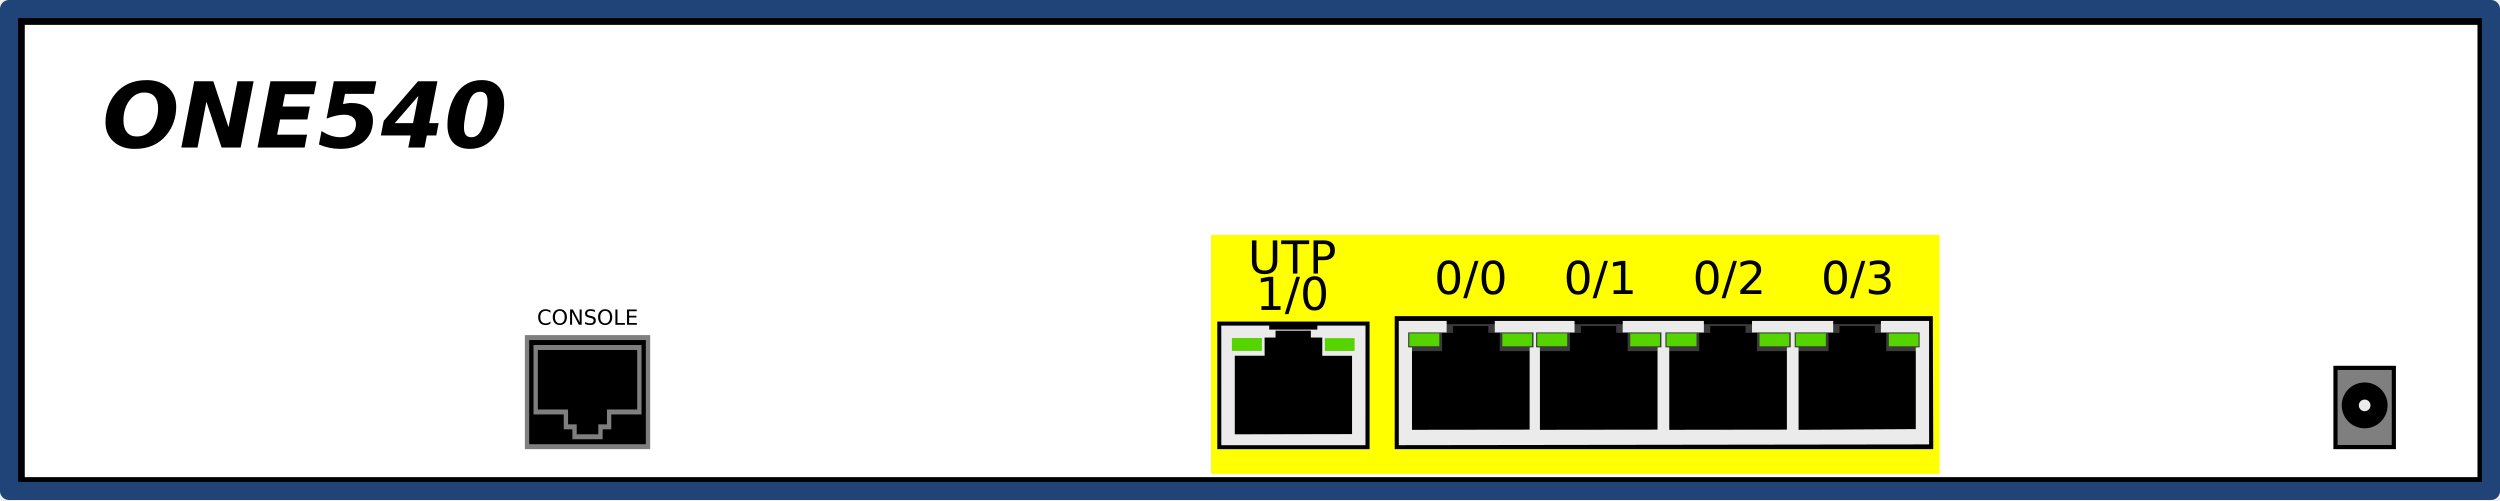
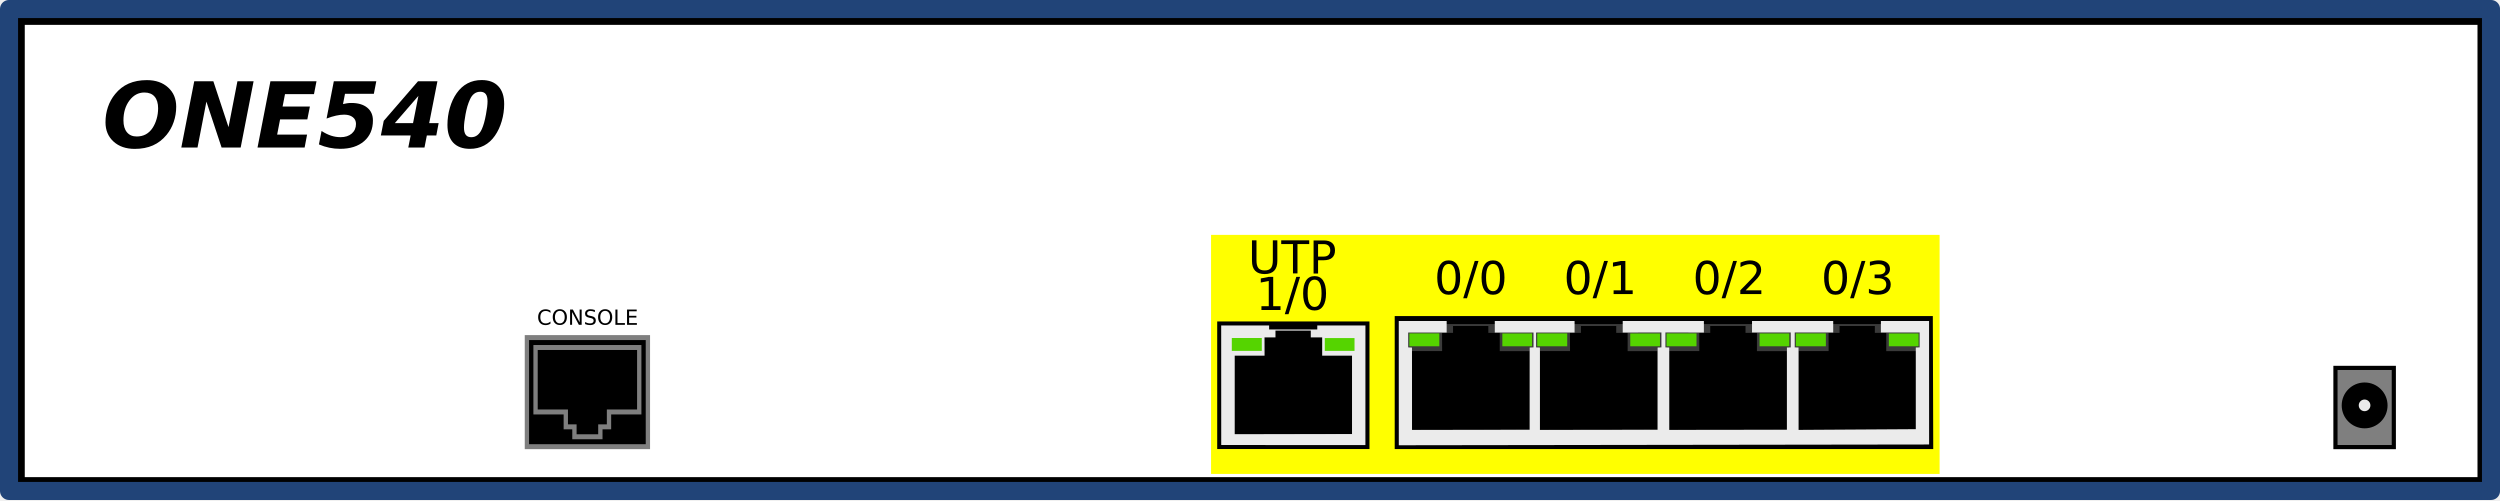
- <svg xmlns="http://www.w3.org/2000/svg" width="275" height="55" viewBox="51 381 150.566 18.627" id="svg32562" version="1.1">
-   <defs id="defs32760" />
-   <rect style="fill:#ffffff;fill-opacity:1;stroke:#000000;stroke-width:0.491;stroke-linejoin:round;stroke-miterlimit:4;stroke-dasharray:none;stroke-opacity:1" x="52.246" y="376.509" width="148.209" height="27.729" id="rect32570-6" />
-   <rect style="fill:none;fill-opacity:0;stroke:#214478;stroke-width:1.088;stroke-linejoin:round;stroke-miterlimit:4;stroke-dasharray:none;stroke-opacity:1" x="51.544" y="375.801" width="149.478" height="29.025" id="rect32570" />
-   <g id="g32572" transform="matrix(0.3808773,0,0,0.3808773,89.78691,241.294)">
-     <rect id="rect32574" height="37.799" width="115.195" y="388.871" x="89.662" style="fill:#ffff00" />
+ <svg xmlns="http://www.w3.org/2000/svg" width="275" height="55" version="1.1" viewBox="51 381 150.566 18.627">
+   <rect x="52.246" y="376.51" width="148.21" height="27.729" fill="#fff" stroke="#000" stroke-linejoin="round" stroke-width=".491" />
+   <rect x="51.544" y="375.8" width="149.48" height="29.025" fill="none" stroke="#214478" stroke-linejoin="round" stroke-width="1.088" />
+   <g transform="matrix(.38088 0 0 .38088 89.787 241.29)">
+     <rect x="89.662" y="388.87" width="115.2" height="37.799" fill="#ff0" />
  </g>
-   <g aria-label="ONE540" style="font-style:normal;font-weight:normal;font-size:2.15px;font-family:sans-serif;text-anchor:start;fill:#000000" id="text32578">
-     <path d="m 60.523,381.79 q 0,-0.471 -0.214,-0.716 -0.211,-0.246 -0.615,-0.246 -0.535,0 -0.898,0.481 -0.361,0.479 -0.361,1.2 0,0.46 0.211,0.714 0.211,0.254 0.588,0.254 0.307,0 0.545,-0.128 0.241,-0.131 0.409,-0.385 0.16,-0.243 0.246,-0.548 0.088,-0.305 0.088,-0.626 z m -0.679,-1.708 q 0.797,0 1.281,0.444 0.487,0.441 0.487,1.155 0,0.487 -0.15,0.92 -0.147,0.433 -0.43,0.778 -0.348,0.425 -0.823,0.636 -0.473,0.209 -1.093,0.209 -0.794,0 -1.278,-0.441 -0.484,-0.441 -0.484,-1.158 0,-0.489 0.147,-0.922 0.147,-0.433 0.433,-0.781 0.342,-0.422 0.815,-0.631 0.476,-0.209 1.096,-0.209 z" style="font-style:italic;font-variant:normal;font-weight:bold;font-stretch:normal;font-size:5.475px;font-family:sans-serif;-inkscape-font-specification:'sans-serif Bold Italic'" id="path14155" />
-     <path d="m 62.699,380.153 h 1.15 l 0.914,2.764 0.537,-2.764 h 0.973 l -0.778,3.991 h -1.15 l -0.914,-2.764 -0.535,2.764 h -0.976 z" style="font-style:italic;font-variant:normal;font-weight:bold;font-stretch:normal;font-size:5.475px;font-family:sans-serif;-inkscape-font-specification:'sans-serif Bold Italic'" id="path14157" />
-     <path d="m 67.287,380.153 h 2.775 l -0.152,0.778 h -1.746 l -0.144,0.743 h 1.644 l -0.155,0.778 h -1.641 l -0.176,0.914 h 1.802 l -0.147,0.778 h -2.836 z" style="font-style:italic;font-variant:normal;font-weight:bold;font-stretch:normal;font-size:5.475px;font-family:sans-serif;-inkscape-font-specification:'sans-serif Bold Italic'" id="path14159" />
-     <path d="m 71.105,380.153 h 2.558 L 73.516,380.91 h -1.738 l -0.12,0.618 q 0.118,-0.032 0.243,-0.048 0.128,-0.019 0.257,-0.019 0.612,0 0.957,0.281 0.345,0.278 0.345,0.773 0,0.786 -0.532,1.248 -0.532,0.46 -1.444,0.46 -0.334,0 -0.65,-0.067 -0.315,-0.064 -0.626,-0.198 l 0.158,-0.81 q 0.297,0.192 0.575,0.283 0.281,0.091 0.569,0.091 0.422,0 0.676,-0.219 0.254,-0.222 0.254,-0.58 0,-0.257 -0.192,-0.406 -0.192,-0.152 -0.524,-0.152 -0.225,0 -0.487,0.059 -0.259,0.056 -0.569,0.176 z" style="font-style:italic;font-variant:normal;font-weight:bold;font-stretch:normal;font-size:5.475px;font-family:sans-serif;-inkscape-font-specification:'sans-serif Bold Italic'" id="path14161" />
-     <path d="m 76.2,381.03 -1.42,1.641 h 1.096 z m -0.027,-0.877 h 1.171 l -0.495,2.518 h 0.569 l -0.142,0.746 H 76.708 l -0.142,0.727 h -0.976 l 0.144,-0.727 h -1.797 l 0.174,-0.882 z" style="font-style:italic;font-variant:normal;font-weight:bold;font-stretch:normal;font-size:5.475px;font-family:sans-serif;-inkscape-font-specification:'sans-serif Bold Italic'" id="path14163" />
-     <path d="m 79.387,383.522 q 0.206,0 0.364,-0.123 0.16,-0.123 0.267,-0.361 0.075,-0.168 0.136,-0.382 0.061,-0.217 0.115,-0.511 0.045,-0.238 0.07,-0.438 0.024,-0.201 0.024,-0.342 0,-0.299 -0.107,-0.438 -0.107,-0.142 -0.332,-0.142 -0.209,0 -0.366,0.12 -0.158,0.118 -0.262,0.361 -0.08,0.174 -0.147,0.396 -0.064,0.222 -0.112,0.484 -0.045,0.241 -0.07,0.446 -0.024,0.206 -0.024,0.348 0,0.297 0.11,0.441 0.11,0.142 0.334,0.142 z m 1.978,-2.005 q 0,0.532 -0.147,1.035 -0.147,0.503 -0.412,0.882 -0.27,0.39 -0.652,0.591 -0.382,0.198 -0.853,0.198 -0.655,0 -1.005,-0.372 -0.348,-0.372 -0.348,-1.069 0,-0.524 0.144,-1.027 0.147,-0.505 0.409,-0.88 0.275,-0.393 0.655,-0.594 0.38,-0.201 0.855,-0.201 0.65,0 1,0.374 0.353,0.372 0.353,1.061 z" style="font-style:italic;font-variant:normal;font-weight:bold;font-stretch:normal;font-size:5.475px;font-family:sans-serif;-inkscape-font-specification:'sans-serif Bold Italic'" id="path14165" />
+   <g aria-label="ONE540">
+     <path d="m60.523 381.79q0-0.471-0.214-0.716-0.211-0.246-0.615-0.246-0.535 0-0.898 0.481-0.361 0.479-0.361 1.2 0 0.46 0.211 0.714 0.211 0.254 0.588 0.254 0.307 0 0.545-0.128 0.241-0.131 0.409-0.385 0.16-0.243 0.246-0.548 0.088-0.305 0.088-0.626zm-0.679-1.708q0.797 0 1.281 0.444 0.487 0.441 0.487 1.155 0 0.487-0.15 0.92-0.147 0.433-0.43 0.778-0.348 0.425-0.823 0.636-0.473 0.209-1.093 0.209-0.794 0-1.278-0.441t-0.484-1.158q0-0.489 0.147-0.922 0.147-0.433 0.433-0.781 0.342-0.422 0.815-0.631 0.476-0.209 1.096-0.209z" />
+     <path d="m62.699 380.15h1.15l0.914 2.764 0.537-2.764h0.973l-0.778 3.991h-1.15l-0.914-2.764-0.535 2.764h-0.976z" />
+     <path d="m67.287 380.15h2.775l-0.152 0.778h-1.746l-0.144 0.743h1.644l-0.155 0.778h-1.641l-0.176 0.914h1.802l-0.147 0.778h-2.837z" />
+     <path d="m71.105 380.15h2.558l-0.147 0.757h-1.738l-0.12 0.618q0.118-0.032 0.243-0.048 0.128-0.019 0.257-0.019 0.612 0 0.957 0.281 0.345 0.278 0.345 0.773 0 0.786-0.532 1.248-0.532 0.46-1.444 0.46-0.334 0-0.65-0.067-0.315-0.064-0.626-0.198l0.158-0.81q0.297 0.192 0.575 0.283 0.281 0.091 0.569 0.091 0.422 0 0.676-0.219 0.254-0.222 0.254-0.58 0-0.257-0.192-0.406-0.192-0.152-0.524-0.152-0.225 0-0.487 0.059-0.259 0.056-0.569 0.176z" />
+     <path d="m76.2 381.03-1.42 1.641h1.096zm-0.027-0.877h1.171l-0.495 2.518h0.569l-0.142 0.746h-0.569l-0.142 0.727h-0.976l0.144-0.727h-1.796l0.174-0.882z" />
+     <path d="m79.387 383.52q0.206 0 0.364-0.123 0.16-0.123 0.267-0.361 0.075-0.168 0.136-0.382 0.061-0.217 0.115-0.511 0.045-0.238 0.07-0.438 0.024-0.201 0.024-0.342 0-0.299-0.107-0.438-0.107-0.142-0.332-0.142-0.209 0-0.366 0.12-0.158 0.118-0.262 0.361-0.08 0.174-0.147 0.396-0.064 0.222-0.112 0.484-0.045 0.241-0.07 0.446-0.024 0.206-0.024 0.348 0 0.297 0.11 0.441 0.11 0.142 0.334 0.142zm1.978-2.005q0 0.532-0.147 1.035-0.147 0.503-0.412 0.882-0.27 0.39-0.652 0.591-0.382 0.198-0.853 0.198-0.655 0-1.005-0.372-0.348-0.372-0.348-1.069 0-0.524 0.144-1.027 0.147-0.505 0.409-0.88 0.275-0.393 0.655-0.594 0.38-0.201 0.855-0.201 0.65 0 1 0.374 0.353 0.372 0.353 1.061z" />
  </g>
-   <g id="g21036" transform="translate(0,0.5554066)">
-     <g transform="matrix(1.255291,0,0,1.255291,15.57539,-100.733)" id="g32734">
-       <rect style="fill:#7f7f7f" x="140.272" y="396.394" width="2.8" height="3.8" id="rect32736" />
-       <rect style="fill:none;fill-opacity:0;stroke:#000000;stroke-width:0.2" x="140.272" y="396.394" width="2.8" height="3.8" id="rect32738" />
+   <g transform="translate(0 .55541)">
+     <g transform="matrix(1.2553 0 0 1.2553 15.575 -100.73)">
+       <rect x="140.27" y="396.39" width="2.8" height="3.8" fill="#7f7f7f" />
+       <rect x="140.27" y="396.39" width="2.8" height="3.8" fill="none" stroke="#000" stroke-width=".2" />
    </g>
-     <g transform="matrix(1.255291,0,0,1.255291,15.57539,-100.733)" id="g32740">
-       <circle style="fill:#000000" cx="141.672" cy="398.194" id="ellipse32742" r="1" />
-       <circle style="fill:none;fill-opacity:0;stroke:#000000;stroke-width:0.2" cx="141.672" cy="398.194" id="ellipse32744" r="1" />
+     <g transform="matrix(1.2553 0 0 1.2553 15.575 -100.73)">
+       <circle cx="141.67" cy="398.19" r="1" />
+       <circle cx="141.67" cy="398.19" r="1" fill="none" stroke="#000" stroke-width=".2" />
    </g>
  </g>
-   <g id="g21044" transform="translate(-13.17676,1.601201)">
-     <g transform="matrix(-1.301075,0,0,-1.493276,185.265,993.9764)" id="g32746">
-       <rect style="fill:#000000" x="63.072" y="397.394" width="5.6" height="4.4" id="rect32748" />
-       <rect style="fill:none;fill-opacity:0;stroke:#7f7f7f;stroke-width:0.2" x="63.072" y="397.394" width="5.6" height="4.4" id="rect32750" />
+   <g transform="translate(-13.177 1.6012)">
+     <g transform="matrix(-1.3011 0 0 -1.4933 185.26 993.98)">
+       <rect x="63.072" y="397.39" width="5.6" height="4.4" />
+       <rect x="63.072" y="397.39" width="5.6" height="4.4" fill="none" stroke="#7f7f7f" stroke-width=".2" />
    </g>
-     <g transform="matrix(-1.301075,0,0,-1.493276,185.265,993.9764)" id="g32752">
-       <polygon style="fill:#000000" points="65.272,398.194 64.872,398.194 64.872,398.794 63.472,398.794 63.472,401.394 68.272,401.394 68.272,398.794 66.872,398.794 66.872,398.194 66.472,398.194 66.472,397.794 65.272,397.794 " id="polygon32754" />
-       <polygon style="fill:none;fill-opacity:0;stroke:#7f7f7f;stroke-width:0.2" points="65.272,398.194 64.872,398.194 64.872,398.794 63.472,398.794 63.472,401.394 68.272,401.394 68.272,398.794 66.872,398.794 66.872,398.194 66.472,398.194 66.472,397.794 65.272,397.794 " id="polygon32756" />
+     <g transform="matrix(-1.3011 0 0 -1.4933 185.26 993.98)">
+       <polygon points="65.272 398.19 64.872 398.19 64.872 398.79 63.472 398.79 63.472 401.39 68.272 401.39 68.272 398.79 66.872 398.79 66.872 398.19 66.472 398.19 66.472 397.79 65.272 397.79" />
+       <polygon points="65.272 398.19 64.872 398.19 64.872 398.79 63.472 398.79 63.472 401.39 68.272 401.39 68.272 398.79 66.872 398.79 66.872 398.19 66.472 398.19 66.472 397.79 65.272 397.79" fill="none" stroke="#7f7f7f" stroke-width=".2" />
    </g>
  </g>
-   <g transform="matrix(0.0083249,0,0,0.00825209,87.47018,461.997)" id="g12943-8-0-3-0-5" />
-   <g transform="matrix(-0.0083249,0,0,-0.00825209,122.2396,402.6987)" id="g12943-8-0-7-8-6-1" />
-   <g transform="matrix(0.0083249,0,0,0.00825209,79.6829,461.997)" id="g12943-8-0-3-1-6" />
-   <g transform="matrix(-0.0083249,0,0,-0.00825209,114.4523,402.6987)" id="g12943-8-0-7-8-8-90" />
-   <g transform="matrix(0.0083249,0,0,0.00825209,71.89562,461.997)" id="g12943-8-0-3-4" />
-   <g transform="matrix(-0.0083249,0,0,-0.00825209,106.665,402.6987)" id="g12943-8-0-7-8-5" />
-   <g transform="matrix(0.0083249,0,0,0.00825209,64.19254,461.9969)" id="g12943-8-0-53" />
-   <g transform="matrix(-0.0083249,0,0,-0.00825209,98.96193,402.6986)" id="g12943-8-0-7-48" />
-   <g id="g13908" transform="translate(58.00898,-30.55818)">
-     <path d="m 77.231,432.624 h 31.95 l -0.024,-7.529 -31.926,-2.5e-4 z" style="fill:#3a3a3a;fill-opacity:1;fill-rule:nonzero;stroke:#000000;stroke-width:0.483;stroke-miterlimit:4;stroke-dasharray:none" id="path12941-9-9-6-2" />
-     <path d="m 101.309,426.961 h 1.813 l -0.003,-1.098 0.66,-5.8e-4 v -0.411 h 2.126 l -5e-4,0.412 h 0.687 v 1.098 h 1.804 v 4.728 l -7.086,0.015 z" style="fill:#000000;fill-opacity:1;fill-rule:nonzero;stroke:none;stroke-width:1.027" id="path12947-8-7-75-4-0" />
-     <path d="m 106.749,426.671 h 1.79 v -0.772 h -1.79 z" style="fill:#55d400;fill-opacity:1;fill-rule:nonzero;stroke:none;stroke-width:1.027" id="path13025-8-65-97-80-1" />
-     <path d="m 101.148,426.667 h 1.806 v -0.776 h -1.806 z" style="fill:#55d400;fill-opacity:1;fill-rule:nonzero;stroke:none;stroke-width:1.027" id="path13055-6-87-5-5-06" />
-     <path d="m 93.522,426.961 h 1.813 l -0.003,-1.098 0.66,-5.8e-4 v -0.411 h 2.126 l -4.95e-4,0.412 h 0.687 v 1.098 h 1.804 v 4.728 l -7.086,0.015 z" style="fill:#000000;fill-opacity:1;fill-rule:nonzero;stroke:none;stroke-width:1.027" id="path12947-8-7-75-0-7" />
-     <path d="m 98.962,426.671 h 1.79 v -0.772 h -1.79 z" style="fill:#55d400;fill-opacity:1;fill-rule:nonzero;stroke:none;stroke-width:1.027" id="path13025-8-65-97-8-9" />
-     <path d="m 93.36,426.667 h 1.806 v -0.776 h -1.806 z" style="fill:#55d400;fill-opacity:1;fill-rule:nonzero;stroke:none;stroke-width:1.027" id="path13055-6-87-5-6-3" />
-     <path d="m 85.735,426.961 h 1.813 l -0.003,-1.098 0.66,-5.8e-4 v -0.411 h 2.126 l -4.95e-4,0.412 h 0.687 v 1.098 h 1.804 v 4.728 l -7.086,0.015 z" style="fill:#000000;fill-opacity:1;fill-rule:nonzero;stroke:none;stroke-width:1.027" id="path12947-8-7-75-8" />
-     <path d="m 91.175,426.671 h 1.79 v -0.772 h -1.79 z" style="fill:#55d400;fill-opacity:1;fill-rule:nonzero;stroke:none;stroke-width:1.027" id="path13025-8-65-97-3" />
-     <path d="m 85.573,426.667 h 1.806 v -0.776 H 85.573 Z" style="fill:#55d400;fill-opacity:1;fill-rule:nonzero;stroke:none;stroke-width:1.027" id="path13055-6-87-5-17" />
-     <path d="m 78.032,426.961 h 1.813 l -0.003,-1.098 0.66,-5.9e-4 v -0.411 h 2.126 l -4.95e-4,0.412 h 0.687 v 1.098 h 1.804 v 4.728 l -7.086,0.015 z" style="fill:#000000;fill-opacity:1;fill-rule:nonzero;stroke:none;stroke-width:1.027" id="path12947-8-7-8" />
-     <path d="m 83.472,426.671 h 1.79 v -0.772 h -1.79 z" style="fill:#55d400;fill-opacity:1;fill-rule:nonzero;stroke:none;stroke-width:1.027" id="path13025-8-65-86" />
-     <path d="m 77.87,426.667 h 1.806 v -0.776 h -1.806 z" style="fill:#55d400;fill-opacity:1;fill-rule:nonzero;stroke:none;stroke-width:1.027" id="path13055-6-87-0" />
-     <g transform="matrix(1.031503,0,0,1.023373,-8.117355,78.55891)" id="g9929-4-9-9">
-       <g transform="matrix(0.00807065,0,0,0.00806362,100.2177,374.6806)" id="g12943-8-0-3-6-3" />
-       <g transform="matrix(-0.00807065,0,0,-0.00806362,133.9252,316.7367)" id="g12943-8-0-7-8-9-8" />
-       <path id="path13067-7-6-48-1-4" transform="matrix(0.5307896,0,0,0.5350063,55.44551,333.8046)" d="m 56.703,9.09 -5.273,0.002 0.004,13.667 58.334,-0.084 -0.004,-13.583 -5.299,-0.002 v 1.266 l 4.26,-0.002 v 1.639 l -0.422,0.014 v 8.984 l -12.899,0.082 v -9.066 l -0.42,-0.014 V 10.354 l 4.234,0.002 V 9.09 l -4.381,0.002 -4.549,-0.002 V 10.356 l 4.26,-0.002 v 1.639 l -0.422,0.014 v 9.039 l -0.01,0.01 -12.936,0.018 v -9.066 l -0.42,-0.014 v -1.639 l 4.232,0.002 V 9.09 l -4.381,0.002 h -0.008 l -4.539,-0.002 v 1.266 l 4.258,-0.002 v 1.639 l -0.42,0.014 v 9.039 l -0.01,0.01 -12.936,0.018 v -9.066 l -0.422,-0.014 v -1.639 l 4.234,0.002 V 9.09 l -4.381,0.002 h -0.008 l -4.387,-0.002 v 1.266 l 4.26,-0.002 v 1.639 l -0.42,0.014 -0.002,9.039 -0.008,0.01 -12.936,0.018 -0.002,-9.066 -0.42,-0.014 v -1.639 l 4.234,0.002 V 9.09 Z" style="fill:#ebebeb;fill-opacity:1;fill-rule:nonzero;stroke:none" />
+   <g transform="translate(58.009 -30.558)">
+     <g>
+       <path d="m77.231 432.62h31.95l-0.024-7.529-31.926-2.5e-4z" fill="#3a3a3a" stroke="#000" stroke-width=".483" />
+       <path d="m101.31 426.96h1.813l-3e-3 -1.098 0.66-5.8e-4v-0.411h2.126l-5e-4 0.412h0.687v1.098h1.804v4.728l-7.086 0.015z" />
+       <path d="m106.75 426.67h1.79v-0.772h-1.79z" fill="#55d400" />
+       <path d="m101.15 426.67h1.806v-0.776h-1.806z" fill="#55d400" />
+       <path d="m93.522 426.96h1.813l-0.003-1.098 0.66-5.8e-4v-0.411h2.126l-4.95e-4 0.412h0.687v1.098h1.804v4.728l-7.086 0.015z" />
+       <path d="m98.962 426.67h1.79v-0.772h-1.79z" fill="#55d400" />
+       <path d="m93.36 426.67h1.806v-0.776h-1.806z" fill="#55d400" />
+       <path d="m85.735 426.96h1.813l-0.003-1.098 0.66-5.8e-4v-0.411h2.126l-4.95e-4 0.412h0.687v1.098h1.804v4.728l-7.086 0.015z" />
+       <path d="m91.175 426.67h1.79v-0.772h-1.79z" fill="#55d400" />
+       <path d="m85.573 426.67h1.806v-0.776h-1.806z" fill="#55d400" />
+       <path d="m78.032 426.96h1.813l-0.003-1.098 0.66-5.9e-4v-0.411h2.126l-4.95e-4 0.412h0.687v1.098h1.804v4.728l-7.086 0.015z" />
+       <path d="m83.472 426.67h1.79v-0.772h-1.79z" fill="#55d400" />
+       <path d="m77.87 426.67h1.806v-0.776h-1.806z" fill="#55d400" />
    </g>
-     <g id="text20926-1-0" style="font-style:normal;font-weight:normal;font-size:0.609px;font-family:sans-serif;text-anchor:middle;fill:#000000;stroke-width:1" aria-label="0/0">
-       <path id="path13868" style="font-size:2.738px;stroke-width:1" d="m 80.241,421.705 q -0.209,0 -0.314,0.206 -0.104,0.205 -0.104,0.616 0,0.41 0.104,0.616 0.106,0.205 0.314,0.205 0.21,0 0.314,-0.205 0.106,-0.206 0.106,-0.616 0,-0.412 -0.106,-0.616 -0.104,-0.206 -0.314,-0.206 z m 0,-0.214 q 0.336,0 0.512,0.266 0.178,0.265 0.178,0.77 0,0.504 -0.178,0.77 -0.176,0.265 -0.512,0.265 -0.336,0 -0.513,-0.265 -0.176,-0.266 -0.176,-0.77 0,-0.505 0.176,-0.77 0.178,-0.266 0.513,-0.266 z" />
-       <path id="path13870" style="font-size:2.738px;stroke-width:1" d="m 81.809,421.528 h 0.227 l -0.695,2.25 h -0.227 z" />
-       <path id="path13872" style="font-size:2.738px;stroke-width:1" d="m 82.909,421.705 q -0.209,0 -0.314,0.206 -0.104,0.205 -0.104,0.616 0,0.41 0.104,0.616 0.106,0.205 0.314,0.205 0.21,0 0.314,-0.205 0.106,-0.206 0.106,-0.616 0,-0.412 -0.106,-0.616 -0.104,-0.206 -0.314,-0.206 z m 0,-0.214 q 0.336,0 0.512,0.266 0.178,0.265 0.178,0.77 0,0.504 -0.178,0.77 -0.176,0.265 -0.512,0.265 -0.336,0 -0.513,-0.265 -0.176,-0.266 -0.176,-0.77 0,-0.505 0.176,-0.77 0.178,-0.266 0.513,-0.266 z" />
+     <g transform="matrix(1.0315 0 0 1.0234 -8.1174 78.559)">
+       <path transform="matrix(.53079 0 0 .53501 55.446 333.8)" d="m56.703 9.09-5.273 0.002 0.004 13.667 58.334-0.084-4e-3 -13.583-5.299-0.002v1.266l4.26-2e-3v1.639l-0.422 0.014v8.984l-12.898 0.082v-9.066l-0.42-0.014v-1.639l4.234 2e-3v-1.266l-4.381 0.002-4.549-0.002v1.266l4.26-2e-3v1.639l-0.422 0.014v9.039l-0.01 0.01-12.936 0.018v-9.066l-0.42-0.014v-1.639l4.232 2e-3v-1.266l-4.381 0.002h-0.008l-4.539-0.002v1.266l4.258-2e-3v1.639l-0.42 0.014v9.039l-0.01 0.01-12.936 0.018v-9.066l-0.422-0.014v-1.639l4.234 2e-3v-1.266l-4.381 0.002h-0.008l-4.387-0.002v1.266l4.26-2e-3v1.639l-0.42 0.014-2e-3 9.039-0.008 0.01-12.936 0.018-2e-3 -9.066-0.42-0.014v-1.639l4.234 2e-3v-1.266z" fill="#ebebeb" />
    </g>
-     <g id="text20926-9-1" style="font-style:normal;font-weight:normal;font-size:0.609px;font-family:sans-serif;text-anchor:middle;fill:#000000;stroke-width:1" aria-label="0/1">
-       <path id="path13861" style="font-size:2.738px;stroke-width:1" d="m 88.035,421.705 q -0.209,0 -0.314,0.206 -0.104,0.205 -0.104,0.616 0,0.41 0.104,0.616 0.106,0.205 0.314,0.205 0.21,0 0.314,-0.205 0.106,-0.206 0.106,-0.616 0,-0.412 -0.106,-0.616 -0.104,-0.206 -0.314,-0.206 z m 0,-0.214 q 0.336,0 0.512,0.266 0.178,0.265 0.178,0.77 0,0.504 -0.178,0.77 -0.176,0.265 -0.512,0.265 -0.336,0 -0.513,-0.265 -0.176,-0.266 -0.176,-0.77 0,-0.505 0.176,-0.77 0.178,-0.266 0.513,-0.266 z" />
-       <path id="path13863" style="font-size:2.738px;stroke-width:1" d="m 89.603,421.528 h 0.227 l -0.695,2.25 h -0.227 z" />
-       <path id="path13865" style="font-size:2.738px;stroke-width:1" d="m 90.173,423.296 h 0.441 v -1.522 l -0.48,0.096 v -0.246 l 0.477,-0.096 h 0.27 v 1.768 h 0.441 v 0.227 h -1.15 z" />
-     </g>
-     <g id="text20926-0-7" style="font-style:normal;font-weight:normal;font-size:0.609px;font-family:sans-serif;text-anchor:middle;fill:#000000;stroke-width:1" aria-label="0/2">
-       <path id="path13854" style="font-size:2.738px;stroke-width:1" d="m 95.805,421.705 q -0.209,0 -0.314,0.206 -0.104,0.205 -0.104,0.616 0,0.41 0.104,0.616 0.106,0.205 0.314,0.205 0.21,0 0.314,-0.205 0.106,-0.206 0.106,-0.616 0,-0.412 -0.106,-0.616 -0.104,-0.206 -0.314,-0.206 z m 0,-0.214 q 0.336,0 0.512,0.266 0.178,0.265 0.178,0.77 0,0.504 -0.178,0.77 -0.176,0.265 -0.512,0.265 -0.336,0 -0.513,-0.265 -0.176,-0.266 -0.176,-0.77 0,-0.505 0.176,-0.77 0.178,-0.266 0.513,-0.266 z" />
-       <path id="path13856" style="font-size:2.738px;stroke-width:1" d="m 97.373,421.528 h 0.227 l -0.695,2.25 h -0.227 z" />
-       <path id="path13858" style="font-size:2.738px;stroke-width:1" d="m 98.128,423.296 h 0.942 v 0.227 h -1.267 v -0.227 q 0.154,-0.159 0.418,-0.426 0.266,-0.269 0.334,-0.346 0.13,-0.146 0.18,-0.246 0.052,-0.102 0.052,-0.199 0,-0.159 -0.112,-0.259 -0.111,-0.1 -0.29,-0.1 -0.127,0 -0.269,0.044 -0.14,0.044 -0.301,0.134 v -0.273 q 0.163,-0.066 0.305,-0.099 0.142,-0.033 0.259,-0.033 0.31,0 0.495,0.155 0.184,0.155 0.184,0.414 0,0.123 -0.047,0.234 -0.045,0.11 -0.167,0.259 -0.033,0.039 -0.213,0.225 -0.179,0.184 -0.505,0.517 z" />
-     </g>
-     <g id="text20926-8-1" style="font-style:normal;font-weight:normal;font-size:0.609px;font-family:sans-serif;text-anchor:middle;fill:#000000;stroke-width:1" aria-label="0/3">
-       <path id="path13847" style="font-size:2.738px;stroke-width:1" d="m 103.537,421.705 q -0.209,0 -0.314,0.206 -0.104,0.205 -0.104,0.616 0,0.41 0.104,0.616 0.106,0.205 0.314,0.205 0.21,0 0.314,-0.205 0.106,-0.206 0.106,-0.616 0,-0.412 -0.106,-0.616 -0.104,-0.206 -0.314,-0.206 z m 0,-0.214 q 0.336,0 0.512,0.266 0.178,0.265 0.178,0.77 0,0.504 -0.178,0.77 -0.176,0.265 -0.512,0.265 -0.336,0 -0.513,-0.265 -0.176,-0.266 -0.176,-0.77 0,-0.505 0.176,-0.77 0.178,-0.266 0.513,-0.266 z" />
-       <path id="path13849" style="font-size:2.738px;stroke-width:1" d="m 105.105,421.528 h 0.227 l -0.695,2.25 h -0.227 z" />
-       <path id="path13851" style="font-size:2.738px;stroke-width:1" d="m 106.446,422.447 q 0.194,0.041 0.302,0.172 0.11,0.131 0.11,0.323 0,0.295 -0.203,0.457 -0.203,0.162 -0.577,0.162 -0.126,0 -0.259,-0.025 -0.132,-0.024 -0.274,-0.073 v -0.261 q 0.112,0.066 0.246,0.099 0.134,0.033 0.279,0.033 0.254,0 0.386,-0.1 0.134,-0.1 0.134,-0.291 0,-0.176 -0.124,-0.275 -0.123,-0.1 -0.344,-0.1 h -0.233 v -0.222 h 0.243 q 0.199,0 0.305,-0.079 0.106,-0.08 0.106,-0.23 0,-0.154 -0.11,-0.235 -0.108,-0.083 -0.311,-0.083 -0.111,0 -0.238,0.024 -0.127,0.024 -0.279,0.075 v -0.241 q 0.154,-0.043 0.287,-0.064 0.135,-0.021 0.254,-0.021 0.307,0 0.487,0.14 0.179,0.139 0.179,0.377 0,0.166 -0.095,0.281 -0.095,0.114 -0.27,0.158 z" />
+     <g>
+       <g aria-label="0/0">
+         <path d="m80.241 421.71q-0.209 0-0.314 0.206-0.104 0.205-0.104 0.616 0 0.41 0.104 0.616 0.106 0.205 0.314 0.205 0.21 0 0.314-0.205 0.106-0.206 0.106-0.616 0-0.412-0.106-0.616-0.104-0.206-0.314-0.206zm0-0.214q0.336 0 0.512 0.266 0.178 0.265 0.178 0.77 0 0.504-0.178 0.77-0.176 0.265-0.512 0.265t-0.513-0.265q-0.176-0.266-0.176-0.77 0-0.505 0.176-0.77 0.178-0.266 0.513-0.266z" />
+         <path d="m81.809 421.53h0.227l-0.695 2.25h-0.227z" />
+         <path d="m82.909 421.71q-0.209 0-0.314 0.206-0.104 0.205-0.104 0.616 0 0.41 0.104 0.616 0.106 0.205 0.314 0.205 0.21 0 0.314-0.205 0.106-0.206 0.106-0.616 0-0.412-0.106-0.616-0.104-0.206-0.314-0.206zm0-0.214q0.336 0 0.512 0.266 0.178 0.265 0.178 0.77 0 0.504-0.178 0.77-0.176 0.265-0.512 0.265-0.336 0-0.513-0.265-0.176-0.266-0.176-0.77 0-0.505 0.176-0.77 0.178-0.266 0.513-0.266z" />
+       </g>
+       <g aria-label="0/1">
+         <path d="m88.035 421.71q-0.209 0-0.314 0.206-0.104 0.205-0.104 0.616 0 0.41 0.104 0.616 0.106 0.205 0.314 0.205 0.21 0 0.314-0.205 0.106-0.206 0.106-0.616 0-0.412-0.106-0.616-0.104-0.206-0.314-0.206zm0-0.214q0.336 0 0.512 0.266 0.178 0.265 0.178 0.77 0 0.504-0.178 0.77-0.176 0.265-0.512 0.265-0.336 0-0.513-0.265-0.176-0.266-0.176-0.77 0-0.505 0.176-0.77 0.178-0.266 0.513-0.266z" />
+         <path d="m89.603 421.53h0.227l-0.695 2.25h-0.227z" />
+         <path d="m90.173 423.3h0.441v-1.522l-0.48 0.096v-0.246l0.477-0.096h0.27v1.768h0.441v0.227h-1.15z" />
+       </g>
+       <g aria-label="0/2">
+         <path d="m95.805 421.71q-0.209 0-0.314 0.206-0.104 0.205-0.104 0.616 0 0.41 0.104 0.616 0.106 0.205 0.314 0.205 0.21 0 0.314-0.205 0.106-0.206 0.106-0.616 0-0.412-0.106-0.616-0.104-0.206-0.314-0.206zm0-0.214q0.336 0 0.512 0.266 0.178 0.265 0.178 0.77 0 0.504-0.178 0.77-0.176 0.265-0.512 0.265t-0.513-0.265q-0.176-0.266-0.176-0.77 0-0.505 0.176-0.77 0.178-0.266 0.513-0.266z" />
+         <path d="m97.373 421.53h0.227l-0.695 2.25h-0.227z" />
+         <path d="m98.128 423.3h0.942v0.227h-1.267v-0.227q0.154-0.159 0.418-0.426 0.266-0.269 0.334-0.346 0.13-0.146 0.18-0.246 0.052-0.102 0.052-0.199 0-0.159-0.112-0.259-0.111-0.1-0.29-0.1-0.127 0-0.269 0.044-0.14 0.044-0.301 0.134v-0.273q0.163-0.066 0.305-0.099 0.142-0.033 0.259-0.033 0.31 0 0.495 0.155 0.184 0.155 0.184 0.414 0 0.123-0.047 0.234-0.045 0.11-0.167 0.259-0.033 0.039-0.213 0.225-0.179 0.184-0.505 0.517z" />
+       </g>
+       <g aria-label="0/3">
+         <path d="m103.54 421.71q-0.209 0-0.314 0.206-0.104 0.205-0.104 0.616 0 0.41 0.104 0.616 0.106 0.205 0.314 0.205 0.21 0 0.314-0.205 0.106-0.206 0.106-0.616 0-0.412-0.106-0.616-0.104-0.206-0.314-0.206zm0-0.214q0.336 0 0.512 0.266 0.178 0.265 0.178 0.77 0 0.504-0.178 0.77-0.176 0.265-0.512 0.265t-0.513-0.265q-0.176-0.266-0.176-0.77 0-0.505 0.176-0.77 0.178-0.266 0.513-0.266z" />
+         <path d="m105.11 421.53h0.227l-0.695 2.25h-0.227z" />
+         <path d="m106.45 422.45q0.194 0.041 0.302 0.172 0.11 0.131 0.11 0.323 0 0.295-0.203 0.457t-0.577 0.162q-0.126 0-0.259-0.025-0.132-0.024-0.274-0.073v-0.261q0.112 0.066 0.246 0.099t0.279 0.033q0.254 0 0.386-0.1 0.134-0.1 0.134-0.291 0-0.176-0.124-0.275-0.123-0.1-0.344-0.1h-0.233v-0.222h0.243q0.199 0 0.305-0.079 0.106-0.08 0.106-0.23 0-0.154-0.11-0.235-0.108-0.083-0.311-0.083-0.111 0-0.238 0.024-0.127 0.024-0.279 0.075v-0.241q0.154-0.043 0.287-0.064 0.135-0.021 0.254-0.021 0.307 0 0.487 0.14 0.179 0.139 0.179 0.377 0 0.166-0.095 0.281-0.095 0.114-0.27 0.158z" />
+       </g>
    </g>
  </g>
-   <g id="g14096" transform="translate(0.8331036,-19.30939)">
-     <g transform="matrix(1.030918,0,0,1.030918,-37.31521,19.31263)" id="g10183">
-       <g id="g9893" transform="translate(0.6581037,-19.12031)">
-         <g transform="matrix(1.002922,0,0,0.9945268,91.22141,226.2591)" id="g10143">
-           <path id="path12941-9" style="fill:#ebebeb;fill-opacity:1;fill-rule:nonzero;stroke:#000000;stroke-width:0.47;stroke-miterlimit:4;stroke-dasharray:none" d="m 64.141,183.873 h 8.4 v -7.024 h -8.4 z" />
-           <g transform="matrix(0.00805171,0,0,0.00804866,51.52687,212.7942)" id="g12943-8">
-             <path id="path12945-4" style="fill:none;stroke:#000000;stroke-width:0.676;stroke-linecap:square;stroke-linejoin:miter;stroke-miterlimit:4;stroke-dasharray:none;stroke-opacity:1" d="m 2609.91,-3593.26 v -872.71 H 1566.64 v 872.71 z" />
+   <g transform="translate(.8331 -19.309)">
+     <g transform="matrix(1.0309 0 0 1.0309 -37.315 19.313)">
+       <g transform="translate(.6581 -19.12)">
+         <g transform="matrix(1.0029 0 0 .99453 91.221 226.26)">
+           <path d="m64.141 183.87h8.4v-7.024h-8.4z" fill="#ebebeb" stroke="#000" stroke-width=".47" />
+           <g transform="matrix(.0080517 0 0 .0080487 51.527 212.79)">
+             <path d="m2609.9-3593.3v-872.71h-1043.3v872.71z" fill="none" stroke="#000" stroke-linecap="square" stroke-width=".676" />
          </g>
-           <path id="path12947-8" style="fill:#000000;fill-opacity:1;fill-rule:nonzero;stroke:none" d="m 64.912,178.622 h 1.753 l -0.003,-1.071 0.638,-5.7e-4 v -0.401 h 2.057 l -4.83e-4,0.402 h 0.664 v 1.071 h 1.745 v 4.612 l -6.854,0.015 z" />
-           <path id="path13025-8" style="fill:#55d400;fill-opacity:1;fill-rule:nonzero;stroke:none" d="m 70.173,178.339 h 1.732 v -0.753 h -1.732 z" />
-           <path id="path13055-6" style="fill:#55d400;fill-opacity:1;fill-rule:nonzero;stroke:none" d="m 64.756,178.336 h 1.747 v -0.757 h -1.747 z" />
-           <path id="path13073-8" style="fill:#ebebeb;fill-opacity:1;fill-rule:nonzero;stroke:none" d="m 72.539,183.874 0.002,-7.024 -2.806,-9.6e-4 v 0.676 l 2.255,-10e-4 v 0.875 l -0.223,0.007 -5.64e-4,4.832 c -2.386,9.4e-4 -4.812,0.012 -6.855,0.013 v 4e-5 l -4.83e-4,-4.845 -0.223,-0.007 v -0.875 l 2.242,10e-4 v -0.676 l -2.792,9.6e-4 c 4.08e-4,2.341 0.002,4.682 0.002,7.024 2.799,3.3e-4 5.598,6.8e-4 8.397,10e-4 z" />
+           <g>
+             <path d="m64.912 178.62h1.753l-0.003-1.071 0.638-5.7e-4v-0.401h2.057l-4.83e-4 0.402h0.664v1.071h1.745v4.612l-6.854 0.015z" />
+             <path d="m70.173 178.34h1.732v-0.753h-1.732z" fill="#55d400" />
+             <path d="m64.756 178.34h1.747v-0.757h-1.747z" fill="#55d400" />
+             <path d="m72.539 183.87 2e-3 -7.024-2.806-9.6e-4v0.676l2.255-1e-3v0.875l-0.223 7e-3 -5.64e-4 4.832c-2.386 9.4e-4 -4.812 0.012-6.855 0.013v4e-5l-4.83e-4 -4.845-0.223-7e-3v-0.875l2.242 1e-3v-0.676l-2.792 9.6e-4c4.08e-4 2.341 0.002 4.682 0.002 7.024 2.799 3.3e-4 5.598 6.8e-4 8.398 1e-3z" fill="#ebebeb" />
+           </g>
        </g>
      </g>
    </g>
-     <g transform="translate(1.539244,1.838687)" id="g13938">
-       <g aria-label="UTP" style="font-style:normal;font-weight:normal;font-size:0.609px;font-family:sans-serif;text-anchor:middle;fill:#000000;stroke-width:1" id="text32716-9">
-         <path d="m 124.027,407.205 h 0.271 v 1.212 q 0,0.321 0.116,0.463 0.116,0.14 0.377,0.14 0.259,0 0.376,-0.14 0.116,-0.142 0.116,-0.463 v -1.212 h 0.271 v 1.246 q 0,0.39 -0.194,0.589 -0.192,0.199 -0.569,0.199 -0.378,0 -0.572,-0.199 -0.192,-0.199 -0.192,-0.589 z" style="font-size:2.738px;stroke-width:1" id="path14127" />
-         <path d="m 125.786,407.205 h 1.688 v 0.227 h -0.708 v 1.768 h -0.271 v -1.768 h -0.708 z" style="font-size:2.738px;stroke-width:1" id="path14129" />
-         <path d="m 128.006,407.427 v 0.75 h 0.34 q 0.188,0 0.291,-0.098 0.103,-0.098 0.103,-0.278 0,-0.179 -0.103,-0.277 -0.103,-0.098 -0.291,-0.098 z m -0.27,-0.222 h 0.61 q 0.336,0 0.507,0.152 0.172,0.151 0.172,0.444 0,0.295 -0.172,0.446 -0.171,0.151 -0.507,0.151 h -0.34 v 0.802 h -0.27 z" style="font-size:2.738px;stroke-width:1" id="path14131" />
+     <g transform="translate(1.5392 1.8387)">
+       <g aria-label="UTP">
+         <path d="m124.03 407.2h0.271v1.212q0 0.321 0.116 0.463 0.116 0.14 0.377 0.14 0.259 0 0.376-0.14 0.116-0.142 0.116-0.463v-1.212h0.271v1.246q0 0.39-0.194 0.589-0.192 0.199-0.569 0.199-0.378 0-0.572-0.199-0.192-0.199-0.192-0.589z" />
+         <path d="m125.79 407.2h1.688v0.227h-0.708v1.768h-0.271v-1.768h-0.708z" />
+         <path d="m128.01 407.43v0.75h0.34q0.188 0 0.291-0.098 0.103-0.098 0.103-0.278 0-0.179-0.103-0.277-0.103-0.098-0.291-0.098zm-0.27-0.222h0.61q0.336 0 0.507 0.152 0.172 0.151 0.172 0.444 0 0.295-0.172 0.446-0.171 0.151-0.507 0.151h-0.34v0.802h-0.27z" />
      </g>
-       <g aria-label="1/0" style="font-style:normal;font-weight:normal;font-size:0.609px;font-family:sans-serif;text-anchor:middle;fill:#000000;stroke-width:1" id="text20926-7">
-         <path d="m 124.601,411.165 h 0.441 v -1.522 l -0.48,0.096 v -0.246 l 0.477,-0.096 h 0.27 v 1.768 h 0.441 v 0.227 h -1.15 z" style="font-size:2.738px;stroke-width:1" id="path14120" />
-         <path d="m 126.699,409.397 h 0.227 l -0.695,2.25 h -0.227 z" style="font-size:2.738px;stroke-width:1" id="path14122" />
-         <path d="m 127.799,409.575 q -0.209,0 -0.314,0.206 -0.104,0.205 -0.104,0.616 0,0.41 0.104,0.616 0.106,0.205 0.314,0.205 0.21,0 0.314,-0.205 0.106,-0.206 0.106,-0.616 0,-0.412 -0.106,-0.616 -0.104,-0.206 -0.314,-0.206 z m 0,-0.214 q 0.336,0 0.512,0.266 0.178,0.265 0.178,0.77 0,0.504 -0.178,0.77 -0.176,0.265 -0.512,0.265 -0.336,0 -0.513,-0.265 -0.176,-0.266 -0.176,-0.77 0,-0.505 0.176,-0.77 0.178,-0.266 0.513,-0.266 z" style="font-size:2.738px;stroke-width:1" id="path14124" />
+       <g aria-label="1/0">
+         <path d="m124.6 411.17h0.441v-1.522l-0.48 0.096v-0.246l0.477-0.096h0.27v1.768h0.441v0.227h-1.15z" />
+         <path d="m126.7 409.4h0.227l-0.695 2.25h-0.227z" />
+         <path d="m127.8 409.57q-0.209 0-0.314 0.206-0.104 0.205-0.104 0.616 0 0.41 0.104 0.616 0.106 0.205 0.314 0.205 0.21 0 0.314-0.205 0.106-0.206 0.106-0.616 0-0.412-0.106-0.616-0.104-0.206-0.314-0.206zm0-0.214q0.336 0 0.512 0.266 0.178 0.265 0.178 0.77 0 0.504-0.178 0.77-0.176 0.265-0.512 0.265-0.336 0-0.513-0.265-0.176-0.266-0.176-0.77 0-0.505 0.176-0.77 0.178-0.266 0.513-0.266z" />
      </g>
    </g>
  </g>
-   <circle style="opacity:1;vector-effect:none;fill:#ebebeb;fill-opacity:1;fill-rule:evenodd;stroke:none;stroke-width:0.483;stroke-linecap:butt;stroke-linejoin:round;stroke-miterlimit:4;stroke-dasharray:none;stroke-dashoffset:0;stroke-opacity:1" id="path14134" cx="193.415" cy="399.672" r="0.351" />
-   <g aria-label="CONSOLE" style="font-style:normal;font-weight:normal;font-size:1.262px;line-height:0.175px;font-family:sans-serif;letter-spacing:-0.003px;word-spacing:0px;fill:#000000;fill-opacity:1;stroke:none;stroke-width:0.007px;stroke-linecap:butt;stroke-linejoin:miter;stroke-opacity:1" id="text14138">
-     <path d="m 84.153,393.967 v 0.131 q -0.063,-0.059 -0.134,-0.087 -0.071,-0.029 -0.151,-0.029 -0.158,0 -0.242,0.097 -0.084,0.096 -0.084,0.279 0,0.182 0.084,0.278 0.084,0.096 0.242,0.096 0.08,0 0.151,-0.029 0.071,-0.029 0.134,-0.087 v 0.13 q -0.065,0.044 -0.139,0.067 -0.073,0.022 -0.154,0.022 -0.209,0 -0.329,-0.128 -0.12,-0.128 -0.12,-0.349 0,-0.222 0.12,-0.349 0.12,-0.128 0.329,-0.128 0.083,0 0.155,0.022 0.073,0.022 0.137,0.065 z" style="stroke-width:0.007px" id="path14140" />
-     <path d="m 84.717,393.98 q -0.136,0 -0.216,0.101 -0.079,0.101 -0.079,0.275 0,0.174 0.079,0.275 0.08,0.101 0.216,0.101 0.136,0 0.214,-0.101 0.079,-0.101 0.079,-0.275 0,-0.174 -0.079,-0.275 -0.079,-0.101 -0.214,-0.101 z m 0,-0.101 q 0.193,0 0.309,0.13 0.116,0.129 0.116,0.347 0,0.217 -0.116,0.347 -0.116,0.129 -0.309,0.129 -0.194,0 -0.311,-0.129 -0.116,-0.129 -0.116,-0.347 0,-0.218 0.116,-0.347 0.116,-0.13 0.311,-0.13 z" style="stroke-width:0.007px" id="path14142" />
-     <path d="m 85.334,393.896 h 0.168 l 0.408,0.77 v -0.77 h 0.121 v 0.92 h -0.168 l -0.408,-0.77 v 0.77 h -0.121 z" style="stroke-width:0.007px" id="path14144" />
-     <path d="m 86.827,393.926 v 0.121 q -0.071,-0.034 -0.134,-0.051 -0.063,-0.017 -0.121,-0.017 -0.102,0 -0.157,0.039 -0.055,0.039 -0.055,0.112 0,0.061 0.036,0.092 0.037,0.031 0.139,0.05 l 0.075,0.015 q 0.139,0.026 0.205,0.094 0.067,0.067 0.067,0.179 0,0.134 -0.09,0.203 -0.089,0.069 -0.262,0.069 -0.065,0 -0.139,-0.015 -0.073,-0.015 -0.152,-0.044 v -0.128 q 0.076,0.043 0.148,0.064 0.073,0.022 0.143,0.022 0.107,0 0.165,-0.042 0.058,-0.042 0.058,-0.12 0,-0.068 -0.042,-0.106 -0.041,-0.038 -0.136,-0.057 l -0.076,-0.015 q -0.139,-0.028 -0.201,-0.087 -0.062,-0.059 -0.062,-0.165 0,-0.122 0.086,-0.192 0.086,-0.07 0.237,-0.07 0.065,0 0.132,0.012 0.067,0.012 0.137,0.035 z" style="stroke-width:0.007px" id="path14146" />
-     <path d="m 87.447,393.98 q -0.136,0 -0.216,0.101 -0.079,0.101 -0.079,0.275 0,0.174 0.079,0.275 0.08,0.101 0.216,0.101 0.136,0 0.214,-0.101 0.079,-0.101 0.079,-0.275 0,-0.174 -0.079,-0.275 -0.079,-0.101 -0.214,-0.101 z m 0,-0.101 q 0.193,0 0.309,0.13 0.116,0.129 0.116,0.347 0,0.217 -0.116,0.347 -0.116,0.129 -0.309,0.129 -0.194,0 -0.311,-0.129 -0.116,-0.129 -0.116,-0.347 0,-0.218 0.116,-0.347 0.116,-0.13 0.311,-0.13 z" style="stroke-width:0.007px" id="path14148" />
-     <path d="m 88.064,393.896 h 0.124 v 0.815 h 0.448 v 0.105 h -0.572 z" style="stroke-width:0.007px" id="path14150" />
-     <path d="m 88.764,393.896 h 0.582 v 0.105 h -0.457 v 0.272 h 0.438 v 0.105 h -0.438 v 0.333 h 0.468 v 0.105 h -0.593 z" style="stroke-width:0.007px" id="path14152" />
+   <circle cx="193.41" cy="399.67" r=".351" fill="#ebebeb" fill-rule="evenodd" />
+   <g stroke-width=".007px" aria-label="CONSOLE">
+     <path d="m84.153 393.97v0.131q-0.063-0.059-0.134-0.087-0.071-0.029-0.151-0.029-0.158 0-0.242 0.097-0.084 0.096-0.084 0.279 0 0.182 0.084 0.278 0.084 0.096 0.242 0.096 0.08 0 0.151-0.029 0.071-0.029 0.134-0.087v0.13q-0.065 0.044-0.139 0.067-0.073 0.022-0.154 0.022-0.209 0-0.329-0.128-0.12-0.128-0.12-0.349 0-0.222 0.12-0.349 0.12-0.128 0.329-0.128 0.083 0 0.155 0.022 0.073 0.022 0.137 0.065z" />
+     <path d="m84.717 393.98q-0.136 0-0.216 0.101-0.079 0.101-0.079 0.275 0 0.174 0.079 0.275 0.08 0.101 0.216 0.101 0.136 0 0.214-0.101 0.079-0.101 0.079-0.275 0-0.174-0.079-0.275-0.079-0.101-0.214-0.101zm0-0.101q0.193 0 0.309 0.13 0.116 0.129 0.116 0.347 0 0.217-0.116 0.347-0.116 0.129-0.309 0.129-0.194 0-0.311-0.129-0.116-0.129-0.116-0.347t0.116-0.347q0.116-0.13 0.311-0.13z" />
+     <path d="m85.334 393.9h0.168l0.408 0.77v-0.77h0.121v0.92h-0.168l-0.408-0.77v0.77h-0.121z" />
+     <path d="m86.827 393.93v0.121q-0.071-0.034-0.134-0.051-0.063-0.017-0.121-0.017-0.102 0-0.157 0.039-0.055 0.039-0.055 0.112 0 0.061 0.036 0.092 0.037 0.031 0.139 0.05l0.075 0.015q0.139 0.026 0.205 0.094 0.067 0.067 0.067 0.179 0 0.134-0.09 0.203-0.089 0.069-0.262 0.069-0.065 0-0.139-0.015-0.073-0.015-0.152-0.044v-0.128q0.076 0.043 0.148 0.064 0.073 0.022 0.143 0.022 0.107 0 0.165-0.042 0.058-0.042 0.058-0.12 0-0.068-0.042-0.106-0.041-0.038-0.136-0.057l-0.076-0.015q-0.139-0.028-0.201-0.087-0.062-0.059-0.062-0.165 0-0.122 0.086-0.192 0.086-0.07 0.237-0.07 0.065 0 0.132 0.012 0.067 0.012 0.137 0.035z" />
+     <path d="m87.447 393.98q-0.136 0-0.216 0.101-0.079 0.101-0.079 0.275 0 0.174 0.079 0.275 0.08 0.101 0.216 0.101 0.136 0 0.214-0.101 0.079-0.101 0.079-0.275 0-0.174-0.079-0.275-0.079-0.101-0.214-0.101zm0-0.101q0.193 0 0.309 0.13 0.116 0.129 0.116 0.347 0 0.217-0.116 0.347-0.116 0.129-0.309 0.129-0.194 0-0.311-0.129-0.116-0.129-0.116-0.347t0.116-0.347q0.116-0.13 0.311-0.13z" />
+     <path d="m88.064 393.9h0.124v0.815h0.448v0.105h-0.572z" />
+     <path d="m88.764 393.9h0.582v0.105h-0.457v0.272h0.438v0.105h-0.438v0.333h0.468v0.105h-0.593z" />
  </g>
</svg>
